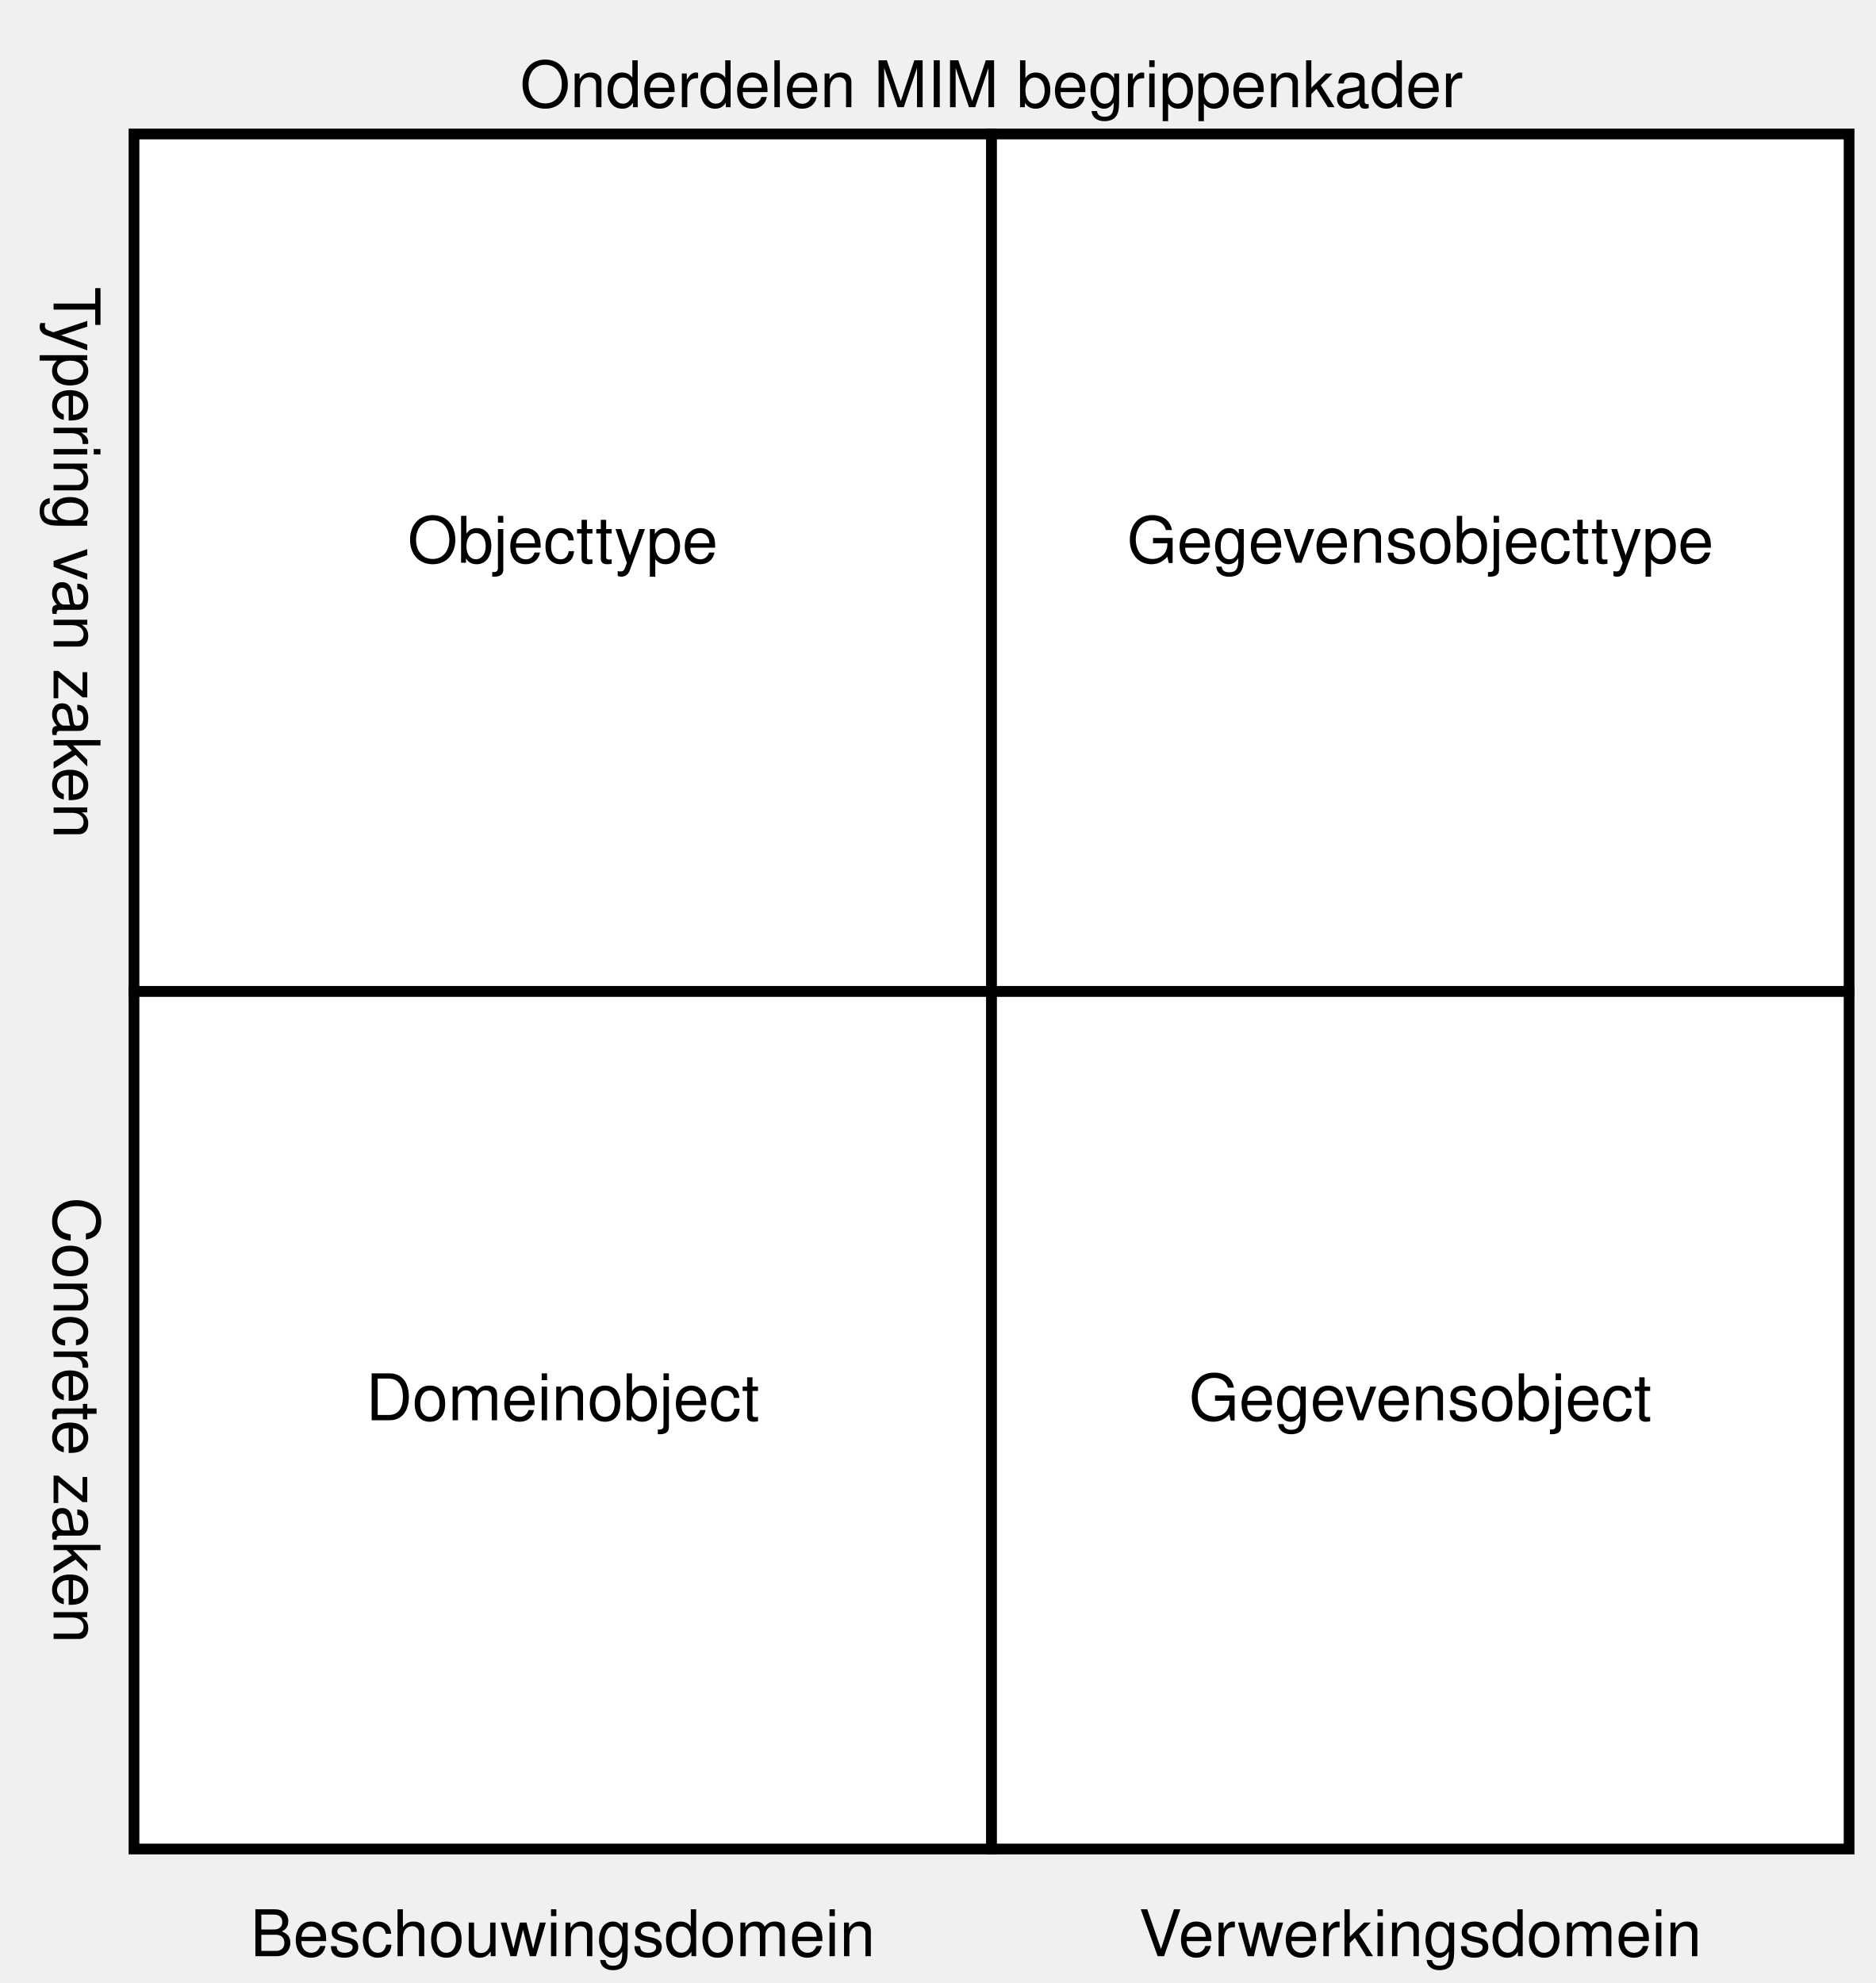
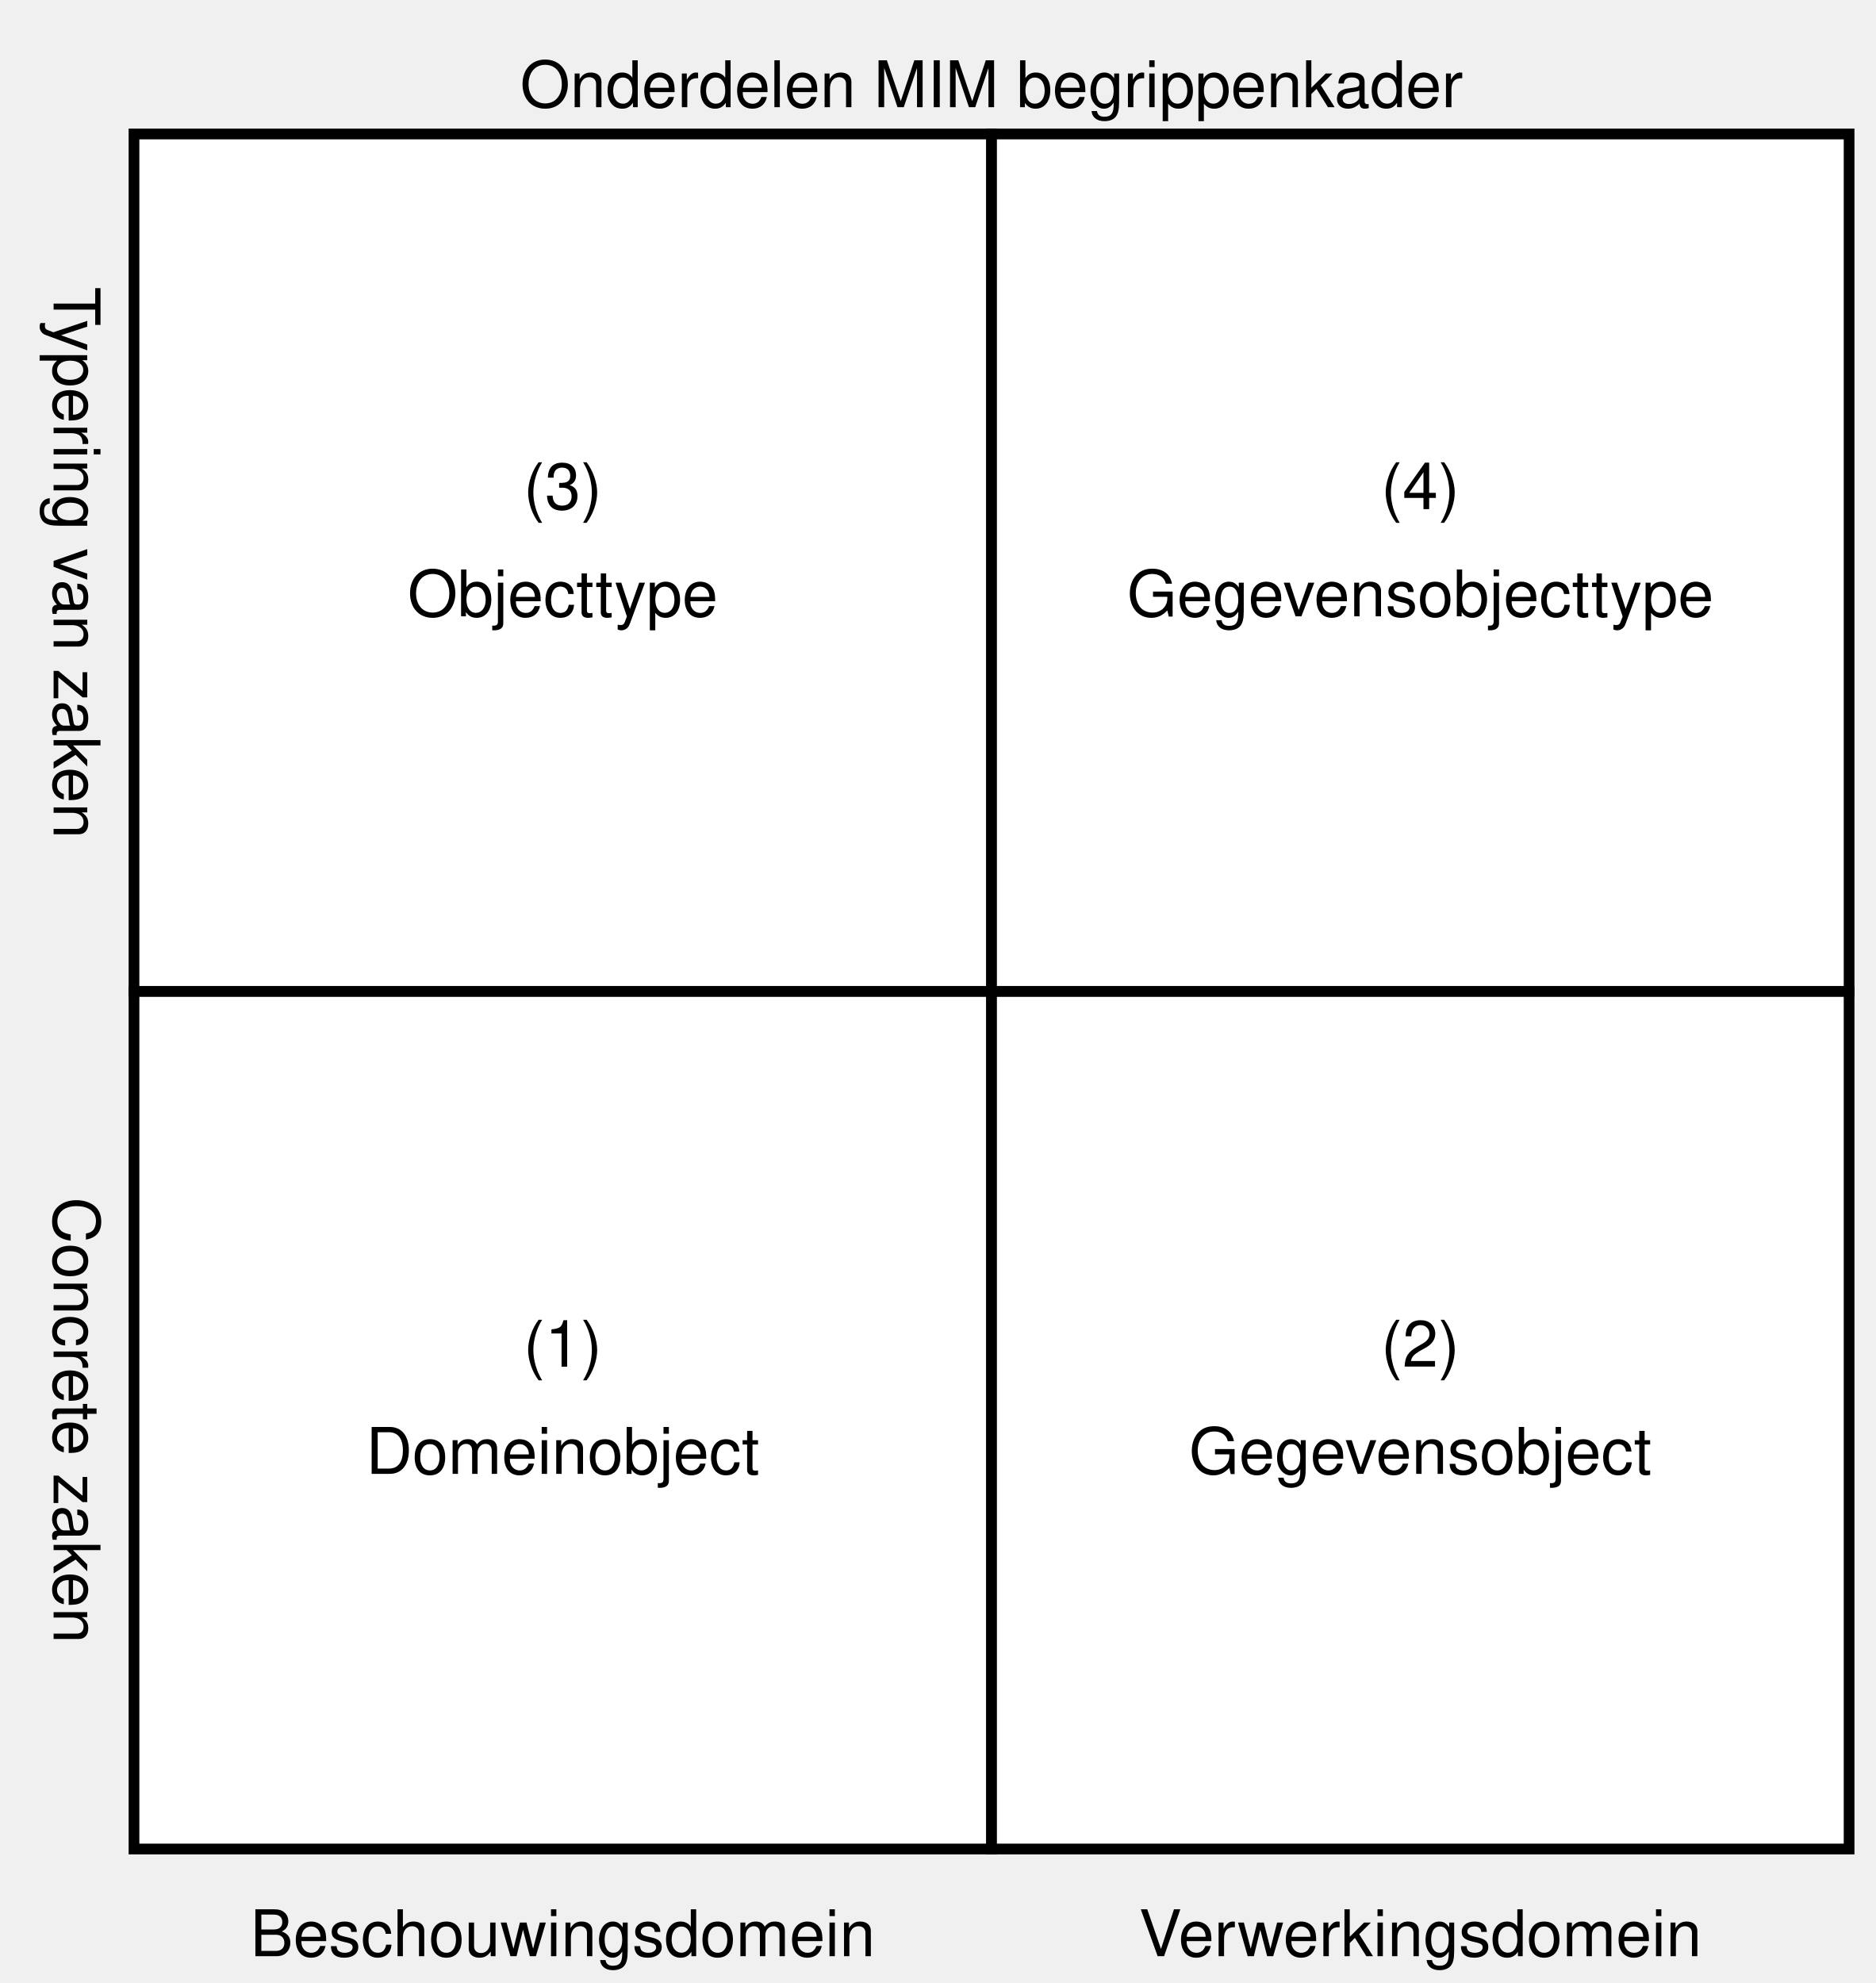
<svg xmlns="http://www.w3.org/2000/svg" width="350" height="370">
  <style>
    text {font-family:helvetica; fill:black; text-anchor:middle}
    rect {fill:white; stroke-width:2; stroke:black}
  </style>
  <rect width="160" height="160" x="25" y="25" />
  <rect width="160" height="160" x="185" y="25" />
  <rect width="160" height="160" x="25" y="185" />
  <rect width="160" height="160" x="185" y="185" />
  <text x="185" y="20">Onderdelen MIM begrippenkader</text>
-   <text x="105" y="105">Objecttype</text>
-   <text x="265" y="105">Gegevensobjecttype</text>
-   <text x="105" y="265">Domeinobject</text>
-   <text x="265" y="265">Gegevensobject</text>
+   <text x="105" y="95">(3)</text>
+   <text x="105" y="115">Objecttype</text>
+   <text x="265" y="95">(4)</text>
+   <text x="265" y="115">Gegevensobjecttype</text>
+   <text x="105" y="255">(1)</text>
+   <text x="105" y="275">Domeinobject</text>
+   <text x="265" y="255">(2)</text>
+   <text x="265" y="275">Gegevensobject</text>
  <text x="10" y="105" transform="rotate(90,10,105)">Typering van zaken</text>
  <text x="10" y="265" transform="rotate(90,10,265)">Concrete zaken</text>
  <text x="105" y="365">Beschouwingsdomein</text>
  <text x="265" y="365">Verwerkingsdomein</text>
</svg>
